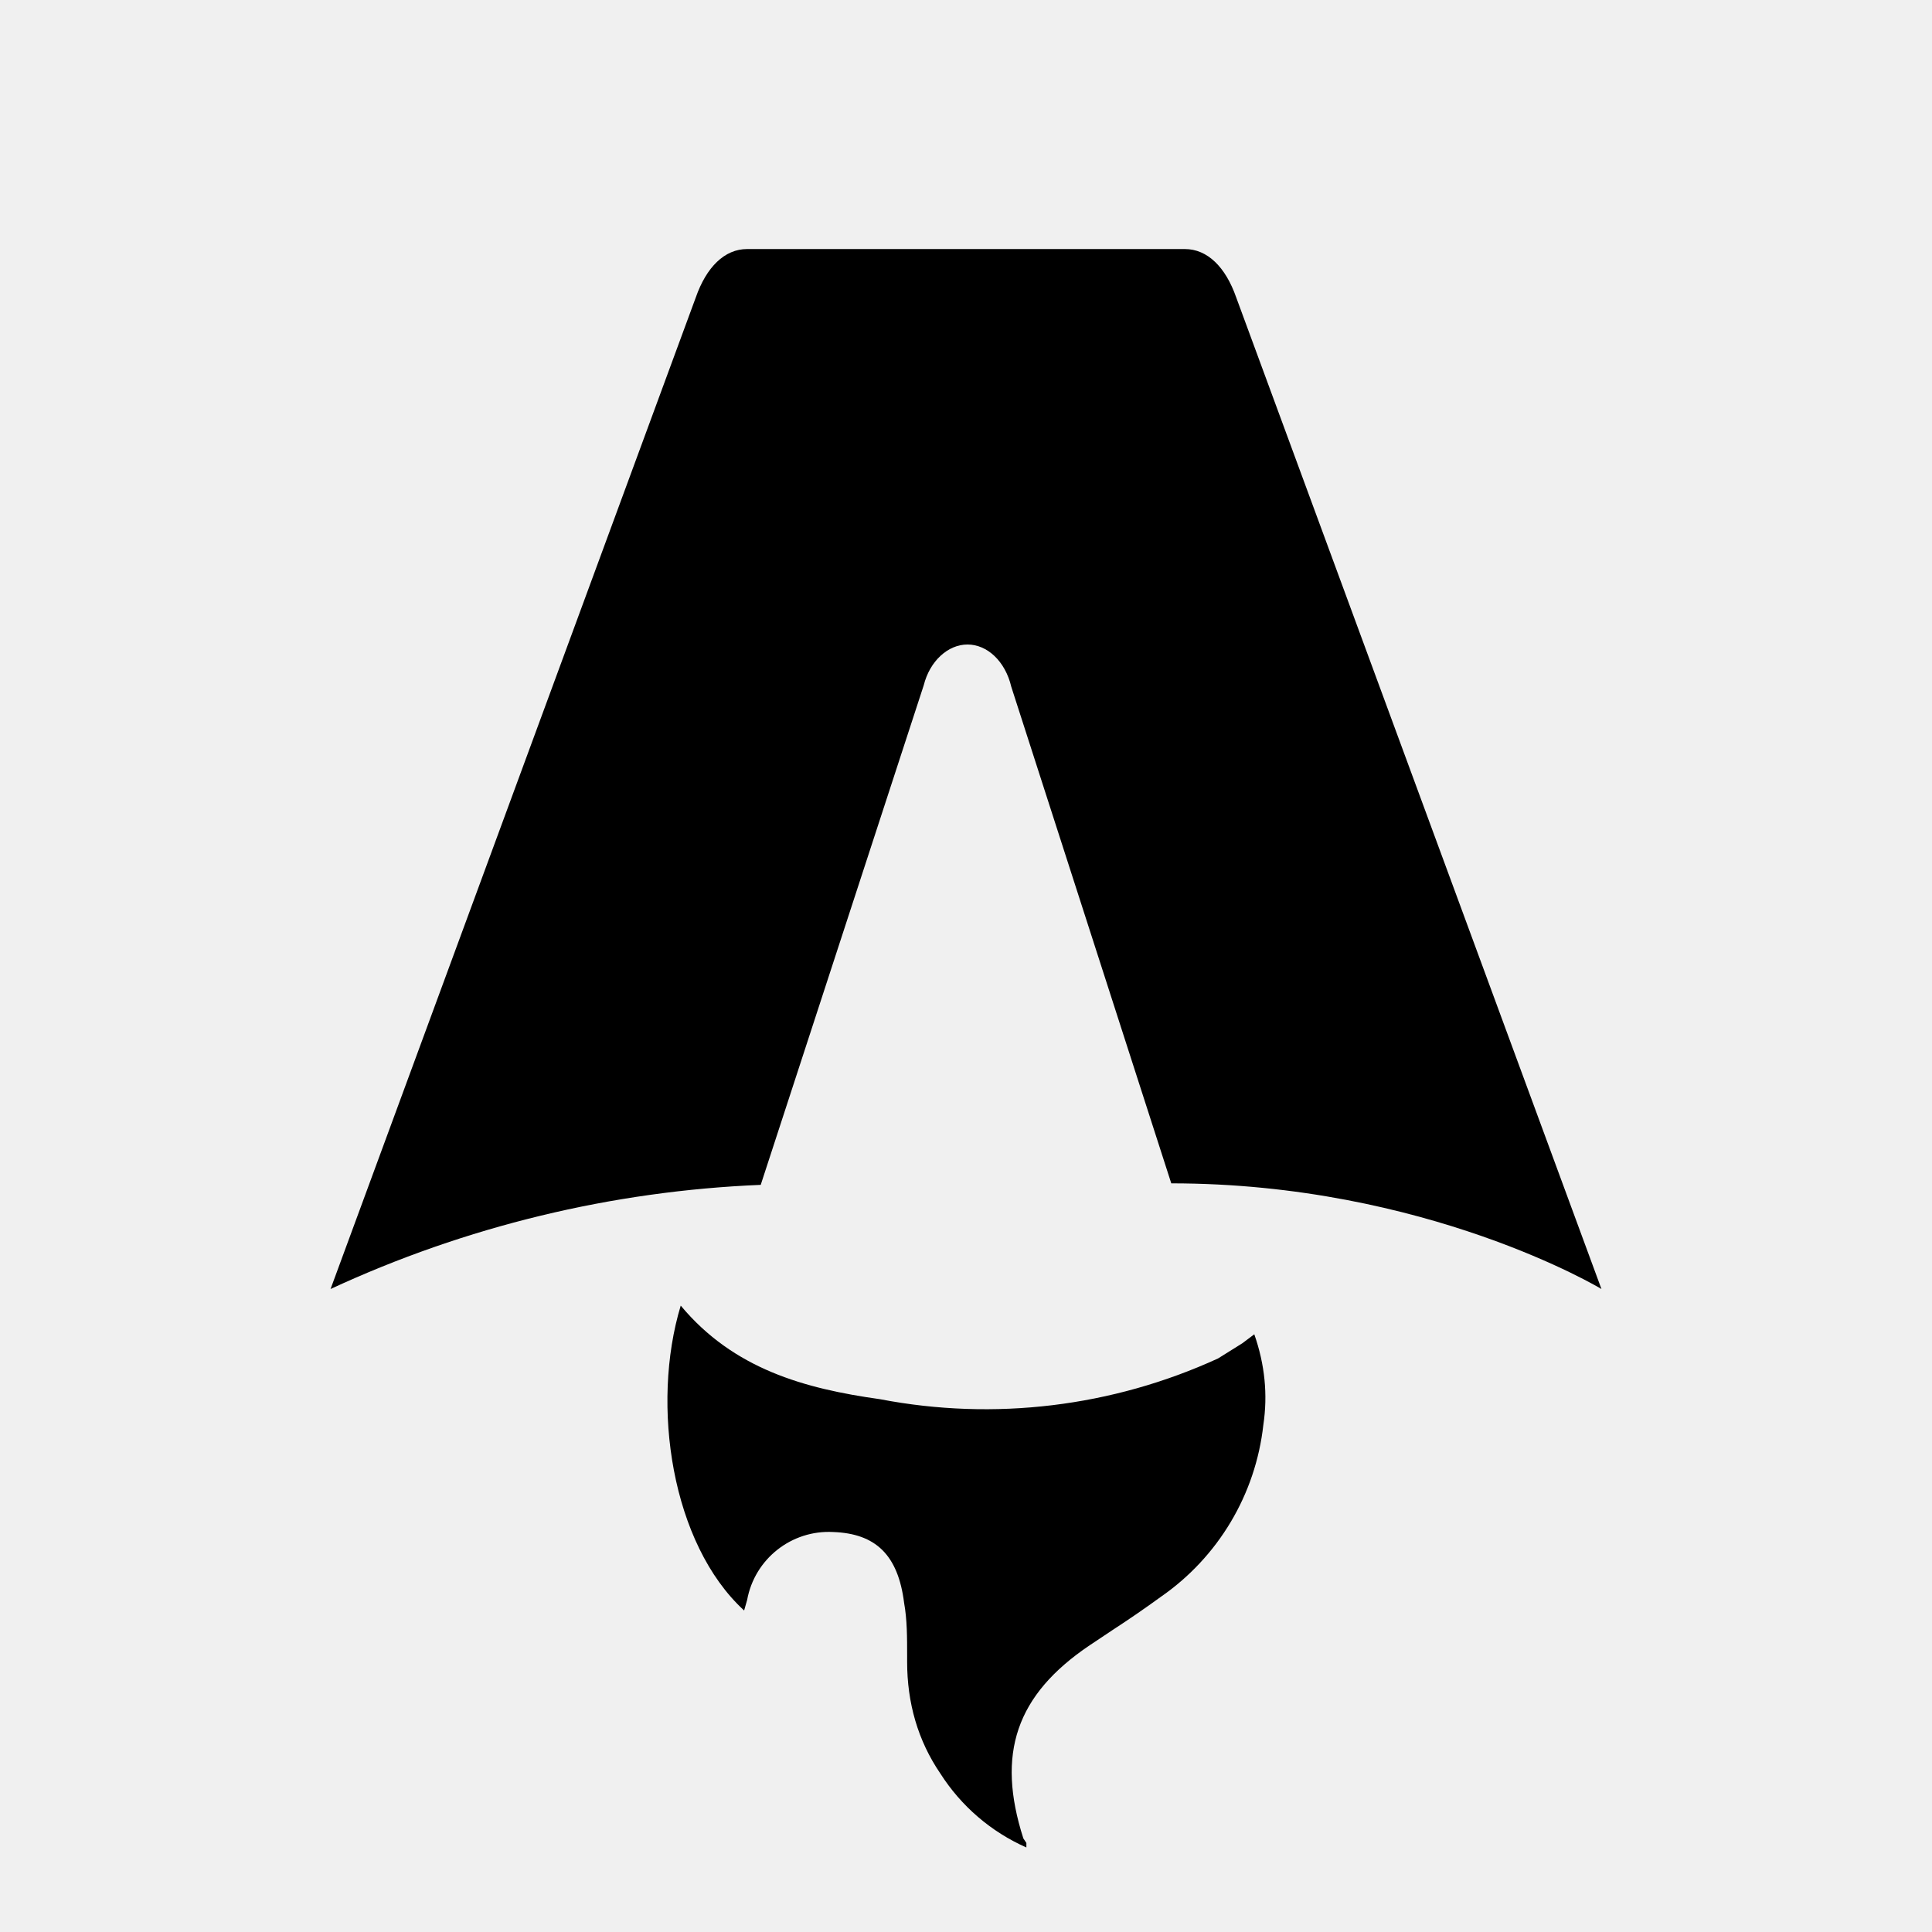
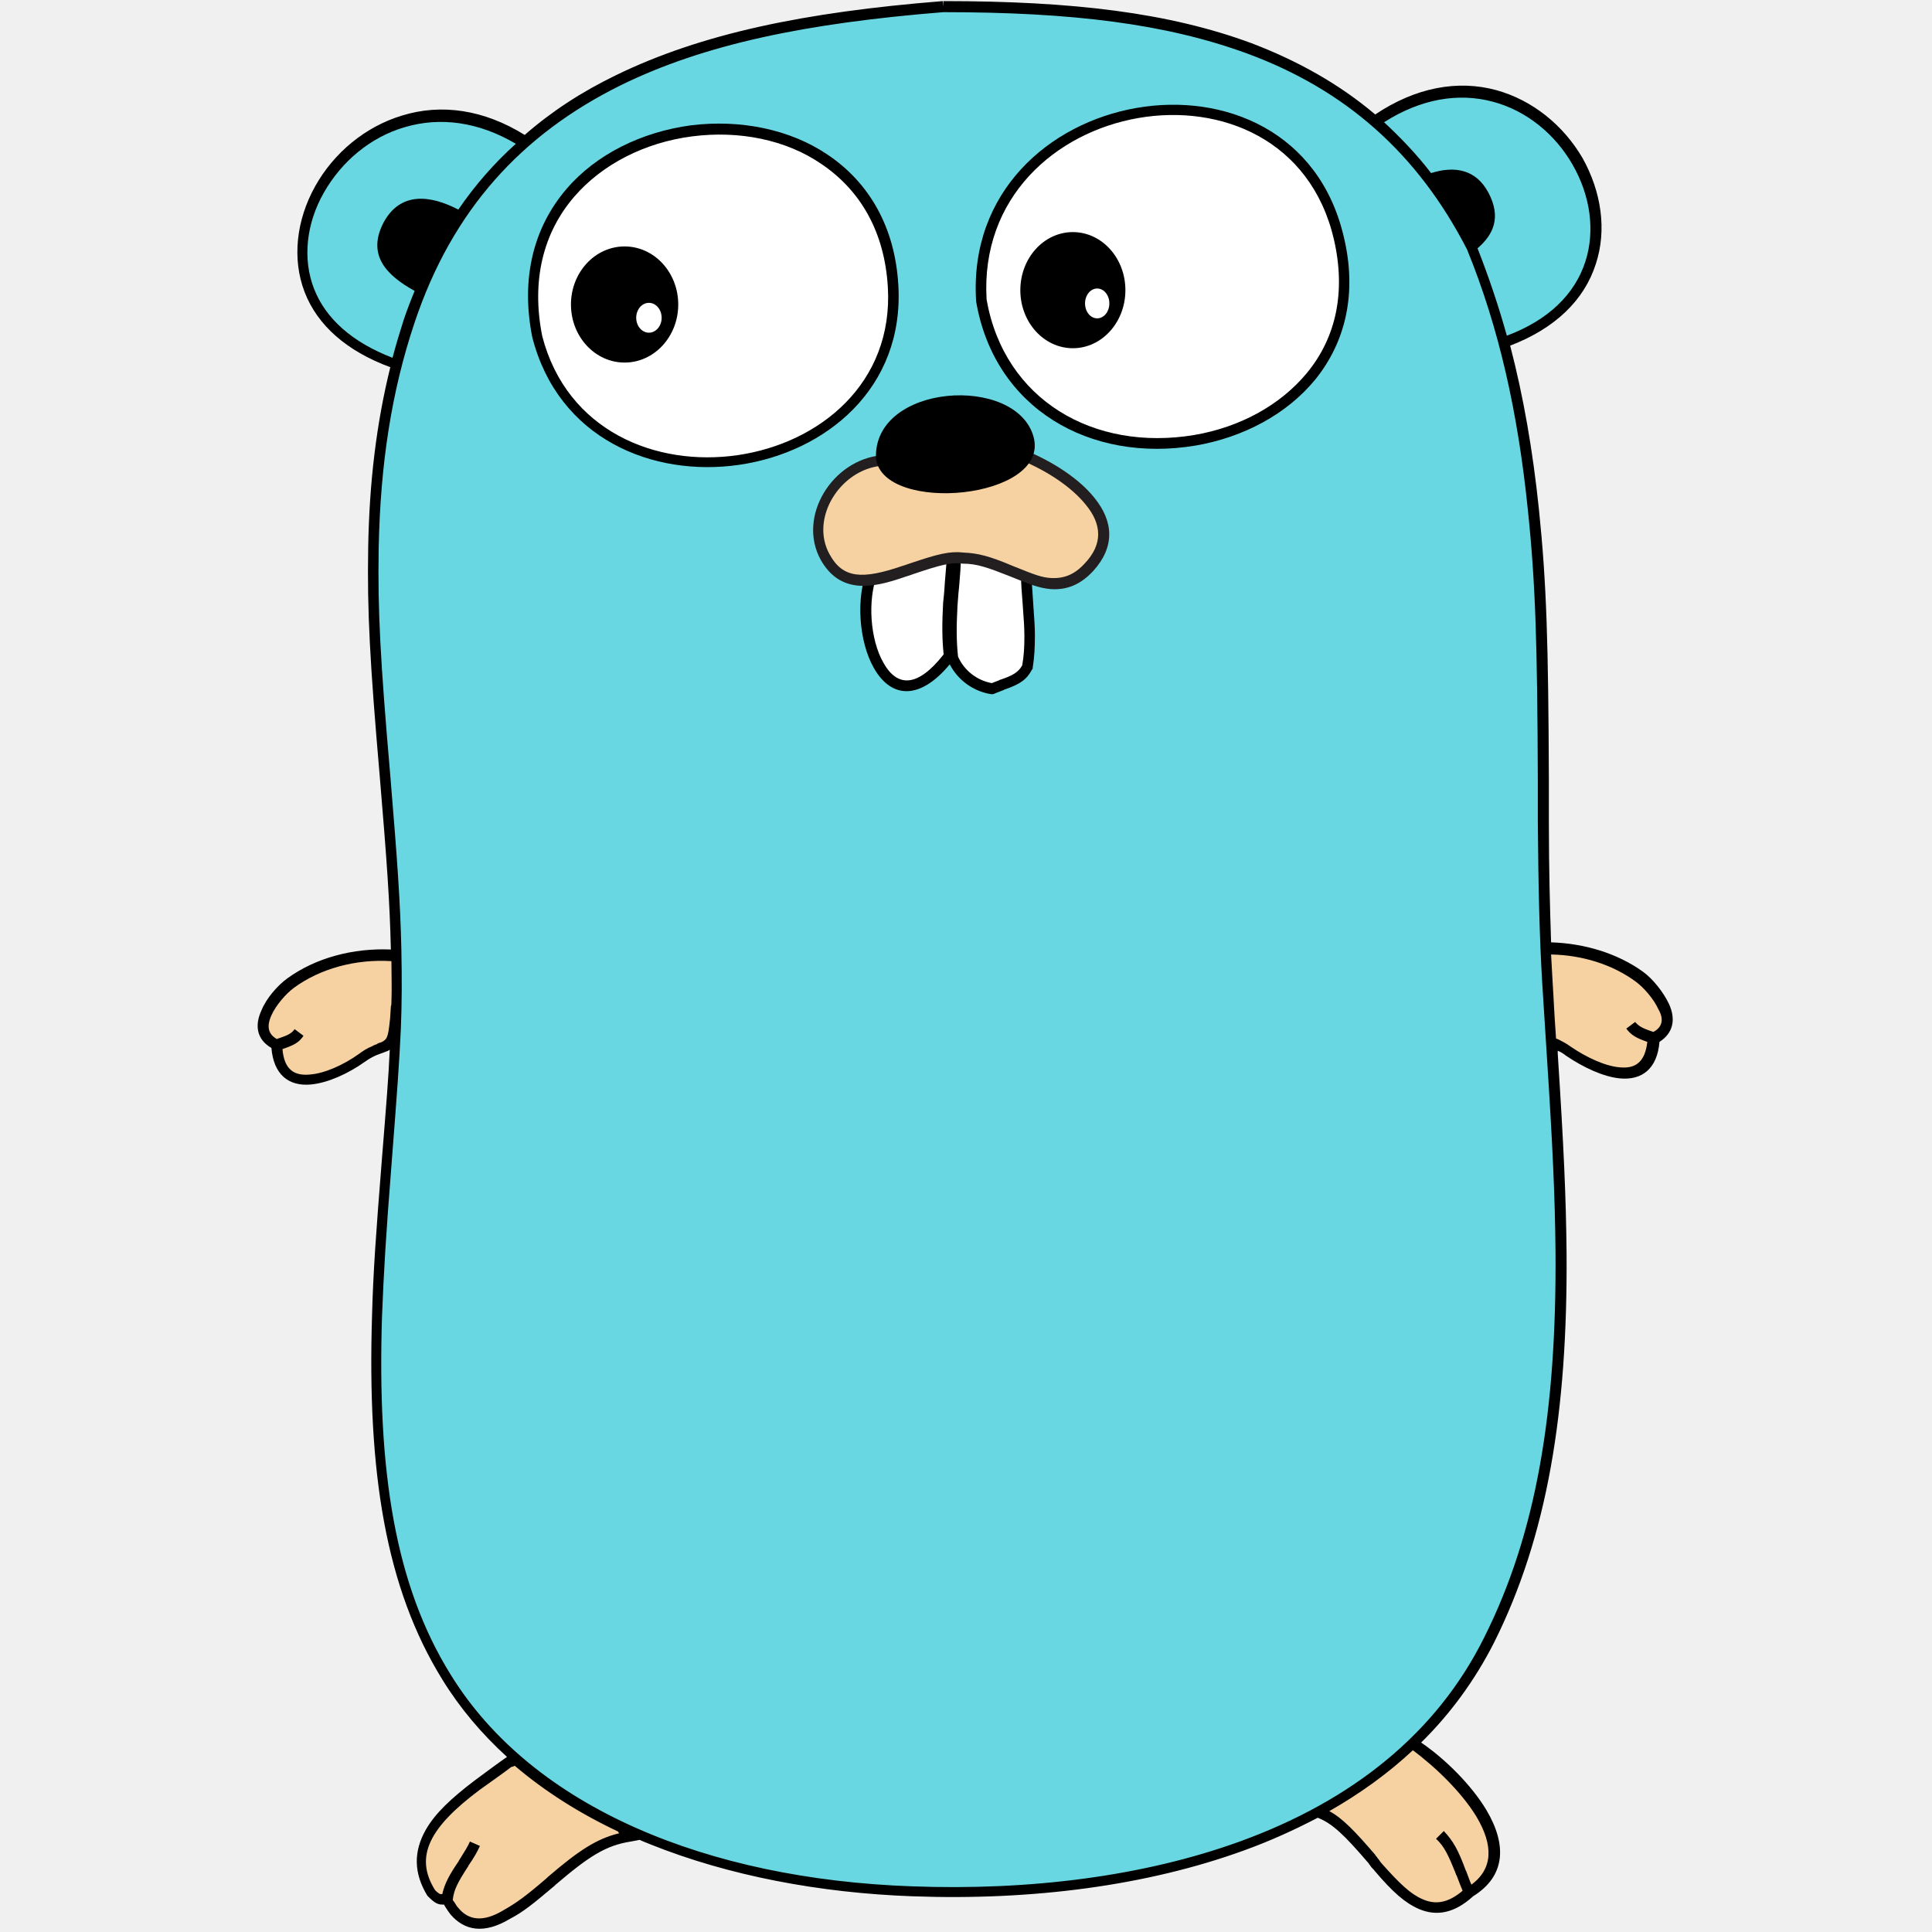
- <svg xmlns="http://www.w3.org/2000/svg" fill="none" viewBox="0 0 128 128">
-   <path d="M50.4 78.5a75.1 75.1 0 0 0-28.5 6.9l24.2-65.7c.7-2 1.9-3.2 3.4-3.2h29c1.5 0 2.7 1.2 3.4 3.2l24.2 65.7s-11.6-7-28.5-7L67 45.5c-.4-1.7-1.6-2.8-2.9-2.8-1.3 0-2.5 1.1-2.9 2.7L50.4 78.5Zm-1.1 28.2Zm-4.2-20.2c-2 6.6-.6 15.8 4.2 20.2a17.5 17.5 0 0 1 .2-.7 5.5 5.5 0 0 1 5.7-4.5c2.8.1 4.3 1.5 4.7 4.7.2 1.1.2 2.3.2 3.5v.4c0 2.7.7 5.2 2.2 7.4a13 13 0 0 0 5.7 4.9v-.3l-.2-.3c-1.8-5.6-.5-9.5 4.4-12.8l1.5-1a73 73 0 0 0 3.2-2.2 16 16 0 0 0 6.8-11.4c.3-2 .1-4-.6-6l-.8.6-1.6 1a37 37 0 0 1-22.4 2.7c-5-.7-9.7-2-13.2-6.2Z" />
-   <style>
-         path { fill: #000; }
-         @media (prefers-color-scheme: dark) {
-             path { fill: #FFF; }
-         }
-     </style>
+ <svg viewBox="-46 0 348 348" version="1.1" preserveAspectRatio="xMidYMid" fill="#000000">
+   <g id="SVGRepo_bgCarrier" stroke-width="0" />
+   <g id="SVGRepo_tracerCarrier" stroke-linecap="round" stroke-linejoin="round" />
+   <g id="SVGRepo_iconCarrier">
+     <g>
+       <path d="M3.686,188.165 C4.184,198.425 14.444,193.644 19.026,190.456 C23.409,187.368 24.704,189.958 25.102,183.981 C25.401,179.997 25.799,176.112 25.6,172.128 C18.926,171.53 11.754,173.124 6.275,177.108 C3.387,179.1 -1.793,185.675 3.686,188.165" fill="#F6D2A2"> </path>
+       <path d="M208.187,314.272 C216.056,319.153 230.5,333.896 218.646,341.068 C207.29,351.427 200.915,329.612 190.954,326.624 C195.237,320.747 200.616,315.368 208.187,314.272 L208.187,314.272 L208.187,314.272 Z" fill="#F6D2A2"> </path>
+       <path d="M67.337,330.907 C58.073,332.302 52.893,340.669 45.124,344.953 C37.852,349.236 35.063,343.558 34.465,342.363 C33.37,341.865 33.469,342.861 31.676,341.068 C24.903,330.409 38.649,322.64 45.821,317.36 C55.782,315.368 62.058,324.034 67.337,330.907 L67.337,330.907 L67.337,330.907 Z" fill="#F6D2A2"> </path>
+       <path d="M251.916,186.87 C251.418,197.13 241.158,192.349 236.576,189.161 C232.193,186.073 230.898,188.663 230.5,182.686 C230.201,178.702 229.802,174.817 230.002,170.833 C236.675,170.235 243.847,171.829 249.326,175.813 C252.115,177.805 257.395,184.38 251.916,186.87" fill="#F6D2A2"> </path>
+       <path d="M224.722,61.759 C260.283,49.208 232.492,0.498 201.513,22.014 C181.192,4.582 153.202,1.395 123.816,1.395 C95.029,3.686 67.636,8.965 48.511,25.7 C17.631,5.777 -10.858,53.591 25.401,65.644 C15.24,105.089 26.795,145.332 25.202,185.475 C23.707,221.535 14.244,269.846 34.266,302.219 C51.3,329.911 87.956,339.773 118.139,340.868 C156.688,342.263 203.405,332.8 222.132,295.446 C240.062,259.885 235.082,215.558 232.791,177.208 C230.5,138.459 234.783,99.113 224.722,61.759 L224.722,61.759 Z" fill="#69D7E2"> </path>
+       <path d="M254.605,180.794 C253.609,178.702 251.717,176.311 249.924,175.016 C245.342,171.729 239.465,169.936 233.388,169.737 C233.189,163.561 232.99,156.788 232.99,148.221 L232.99,140.451 C232.89,115.947 232.591,105.189 231.197,91.742 C230.101,81.183 228.408,71.421 226.017,62.257 C234.086,59.169 239.365,54.089 241.457,47.514 C243.449,41.438 242.453,34.565 239.066,28.489 C235.58,22.512 230.002,18.03 223.527,16.237 C216.554,14.344 208.984,15.739 201.712,20.619 C195.237,15.141 187.767,10.957 179.399,7.77 C164.557,2.291 147.325,0.199 123.916,0.199 L123.916,1.195 L123.816,0.199 C98.814,2.191 80.286,6.076 64.946,13.547 C58.77,16.535 53.292,20.121 48.511,24.305 C41.139,19.723 33.469,18.627 26.397,20.819 C19.823,22.811 14.145,27.493 10.758,33.569 C7.371,39.645 6.574,46.618 8.865,52.595 C11.156,58.571 16.436,63.253 24.305,66.142 C21.815,76.202 20.52,86.861 20.321,98.615 C20.121,110.07 20.619,119.234 22.412,139.953 C23.707,155.393 24.205,162.465 24.405,171.032 C17.631,170.733 10.858,172.526 5.777,176.212 C3.984,177.507 1.992,179.798 1.096,181.989 C-0.199,184.778 0.299,187.268 2.889,188.763 C3.287,193.544 5.977,195.735 10.061,195.337 C13.049,195.038 16.635,193.444 19.723,191.253 C20.42,190.755 21.118,190.356 21.815,190.058 C22.114,189.958 22.313,189.858 22.612,189.759 C22.612,189.759 23.209,189.56 23.409,189.46 C23.707,189.36 24.006,189.261 24.205,189.061 C24.006,193.743 23.608,198.624 22.711,209.781 C21.715,222.332 21.217,229.205 21.018,236.875 C20.121,265.363 23.508,286.082 33.668,302.518 C36.856,307.698 40.741,312.28 45.323,316.464 C44.426,317.061 40.641,319.851 39.446,320.747 C35.262,323.935 32.374,326.624 30.68,329.612 C28.489,333.497 28.489,337.382 30.979,341.466 L31.079,341.566 L31.178,341.665 C32.274,342.761 32.872,343.06 33.668,343.06 L33.768,343.06 L33.967,343.06 L33.967,343.06 C34.067,343.259 34.167,343.359 34.266,343.558 C34.565,344.056 34.864,344.454 35.163,344.853 C37.653,347.742 41.139,348.439 45.821,345.65 C48.311,344.355 50.104,342.861 53.889,339.673 C53.989,339.574 53.989,339.574 54.089,339.474 C60.165,334.294 63.153,332.402 67.636,331.704 L69.23,331.405 C69.827,331.704 70.425,331.904 71.122,332.202 C85.267,337.88 101.703,340.968 118.338,341.566 C139.854,342.363 160.573,339.673 178.104,333.298 C182.786,331.605 187.169,329.612 191.353,327.421 C193.942,328.417 196.134,330.509 200.318,335.39 C200.517,335.589 200.517,335.589 200.616,335.788 C200.816,335.988 200.816,336.087 200.915,336.187 C201.114,336.486 201.413,336.685 201.612,336.984 C204.9,340.868 207.091,342.761 209.581,343.857 C212.868,345.251 216.056,344.554 219.343,341.566 C225.121,337.98 225.519,332.402 221.734,326.026 C219.044,321.544 214.363,316.862 209.98,313.874 C215.16,308.794 219.642,302.718 223.128,295.844 C232.691,276.719 236.377,254.406 236.177,225.718 C236.078,215.558 235.679,206.693 234.584,189.759 L234.584,189.261 C235.082,189.46 235.58,189.759 236.078,190.157 C239.166,192.249 242.752,193.942 245.74,194.241 C249.824,194.64 252.514,192.448 252.912,187.667 L252.912,187.667 C255.402,186.073 255.9,183.583 254.605,180.794 L254.605,180.794 Z M222.929,18.328 C228.906,19.922 234.086,24.106 237.273,29.684 C240.461,35.262 241.357,41.538 239.564,47.116 C237.672,52.993 232.89,57.675 225.419,60.464 C223.925,55.085 222.132,49.805 220.14,44.725 C223.029,42.235 224.423,39.147 222.132,34.764 C219.841,30.381 215.857,29.883 211.773,31.178 C209.183,27.791 206.294,24.803 203.306,22.014 C209.88,17.83 216.654,16.635 222.929,18.328 L222.929,18.328 Z M10.559,51.997 C8.467,46.618 9.164,40.243 12.352,34.665 C15.539,29.086 20.719,24.704 26.895,22.911 C33.27,21.018 40.143,21.914 46.917,25.899 C43.032,29.385 39.546,33.37 36.557,37.753 C31.377,35.063 26.098,34.565 23.11,40.044 C20.022,45.921 23.608,49.606 28.688,52.395 C27.991,54.089 27.293,55.882 26.696,57.675 C25.998,59.866 25.301,62.157 24.704,64.448 C17.432,61.659 12.651,57.376 10.559,51.997 L10.559,51.997 Z M22.612,187.767 C22.512,187.767 21.914,187.966 21.914,188.065 C21.616,188.165 21.317,188.265 21.018,188.464 C20.221,188.763 19.424,189.261 18.627,189.858 C15.838,191.851 12.451,193.345 9.861,193.544 C6.873,193.843 5.18,192.548 4.881,188.962 C6.973,188.265 7.869,187.767 8.666,186.571 L7.072,185.376 C6.475,186.173 5.877,186.472 4.084,187.069 L4.084,187.069 C3.984,187.069 3.984,187.069 3.885,187.169 C2.291,186.272 1.992,184.878 2.889,182.886 C3.686,181.093 5.479,179.001 6.973,177.905 C11.754,174.419 18.129,172.725 24.504,173.124 C24.504,175.614 24.604,178.104 24.504,180.495 C24.504,180.794 24.504,180.993 24.405,181.292 C24.305,182.686 24.305,183.284 24.205,183.981 L24.205,183.981 C23.907,186.87 23.707,187.268 22.612,187.767 L22.612,187.767 Z M52.694,338.079 C52.595,338.179 52.595,338.179 52.495,338.279 C48.809,341.466 47.016,342.761 44.725,344.056 C40.94,346.347 38.35,345.849 36.557,343.658 C36.258,343.359 36.059,342.96 35.86,342.661 C35.76,342.562 35.661,342.363 35.561,342.263 C35.561,342.263 35.561,342.263 35.561,342.163 C35.76,340.37 36.458,339.075 38.251,336.286 C38.35,336.187 38.35,336.187 38.35,336.087 C39.446,334.493 39.944,333.597 40.442,332.501 L38.649,331.704 C38.251,332.601 37.753,333.398 36.756,334.991 C36.657,335.091 36.657,335.091 36.657,335.191 C34.864,337.781 34.067,339.374 33.668,341.167 L33.569,341.167 C33.569,341.167 33.569,341.167 33.469,341.167 L33.27,341.167 C33.071,341.068 32.772,340.868 32.374,340.47 C28.489,334.294 31.577,329.015 40.342,322.44 C41.438,321.644 45.124,319.054 46.12,318.257 C46.319,318.257 46.518,318.157 46.718,318.058 C52.096,322.64 58.372,326.624 65.345,329.911 L65.345,329.911 C65.345,330.011 65.444,330.111 65.544,330.21 C61.46,331.206 58.272,333.298 52.694,338.079 L52.694,338.079 Z M219.941,327.222 C223.029,332.402 222.929,336.585 219.044,339.474 C218.746,338.876 218.546,338.179 218.148,337.183 C218.148,337.083 218.148,337.083 218.048,336.984 C216.654,333.198 215.757,331.605 214.064,329.812 L212.669,331.206 C214.163,332.601 214.861,334.095 216.255,337.581 C216.255,337.681 216.255,337.681 216.355,337.781 C216.853,339.075 217.152,339.872 217.451,340.57 C214.861,342.761 212.57,343.16 210.179,342.064 C208.087,341.167 206.095,339.275 202.907,335.689 C202.708,335.489 202.509,335.191 202.31,334.892 C202.21,334.792 202.111,334.693 202.011,334.493 C201.812,334.294 201.812,334.294 201.712,334.095 C198.026,329.812 195.835,327.521 193.444,326.226 C199.023,323.038 204.003,319.452 208.486,315.268 C212.669,318.356 217.351,322.939 219.941,327.222 L219.941,327.222 Z M221.335,294.948 C212.769,312.181 197.628,324.333 177.307,331.704 C159.975,337.98 139.455,340.57 118.238,339.773 C81.681,338.478 50.005,325.728 35.163,301.622 C25.202,285.584 21.914,265.164 22.811,237.074 C23.11,229.404 23.508,222.531 24.504,209.98 C25.6,195.835 25.899,191.751 26.198,185.376 C26.397,180.794 26.397,176.112 26.297,171.132 C26.098,162.366 25.6,155.393 24.305,139.754 C22.512,119.035 22.014,109.97 22.213,98.615 C22.512,83.673 24.504,70.525 28.688,58.073 C35.461,37.852 47.913,24.205 65.843,15.34 C80.884,7.969 99.113,4.184 123.916,2.191 C147.125,2.191 164.059,4.283 178.702,9.662 C196.233,16.137 209.282,27.493 218.247,44.925 C224.025,59.069 227.412,74.31 229.205,91.841 C230.599,105.189 230.898,115.947 230.998,140.352 L230.998,148.121 C231.097,160.174 231.296,168.641 231.795,177.108 C231.994,180.395 232.093,181.79 232.591,189.659 C233.687,206.593 234.086,215.359 234.185,225.519 C234.384,254.107 230.798,276.121 221.335,294.948 L221.335,294.948 Z M251.816,185.874 L251.816,185.874 C251.717,185.874 251.617,185.774 251.518,185.774 C249.725,185.177 249.127,184.778 248.529,184.081 L246.935,185.276 C247.832,186.472 248.728,186.97 250.721,187.667 C250.322,191.253 248.629,192.548 245.74,192.249 C243.15,192.05 239.763,190.456 236.974,188.563 C236.177,187.966 235.381,187.567 234.584,187.169 C234.484,187.169 234.384,187.069 234.285,187.069 C233.886,181.591 233.886,180.196 233.687,177.307 C233.588,175.514 233.488,173.721 233.388,171.928 C238.967,172.028 244.445,173.721 248.629,176.809 C250.123,177.905 251.916,179.997 252.713,181.79 C253.709,183.483 253.51,184.977 251.816,185.874 L251.816,185.874 Z" fill="#000000"> </path>
+       <g transform="translate(108.9349, 96.95101)">
+         <path d="M29.983,7.172 C30.082,12.252 31.079,17.83 30.182,23.209 C28.788,25.799 26.198,26.098 23.907,27.094 C20.719,26.596 18.03,24.504 16.735,21.516 C15.938,15.44 16.934,9.662 17.233,3.586 C17.233,3.387 21.018,3.686 24.405,4.682 C27.293,5.578 29.983,7.072 29.983,7.172 L29.983,7.172 Z" fill="#FFFFFF"> </path>
+         <path d="M1.793,7.57 C-0.996,18.129 5.479,35.362 16.137,21.217 C15.34,15.24 16.237,9.463 16.535,3.586 C16.635,3.088 1.893,6.873 1.793,7.57 L1.793,7.57 Z" fill="#FFFFFF"> </path>
+         <path d="M31.178,11.854 C30.979,8.865 30.879,7.67 30.879,6.176 L30.879,5.479 L30.182,5.279 L17.631,1.395 L17.631,0.697 L16.336,0.996 L16.237,0.996 L16.237,1.096 L2.092,4.682 L1.594,4.781 L1.395,5.279 C-0.797,10.559 -0.299,18.528 2.49,23.409 C5.678,28.987 10.858,29.086 16.137,22.711 C17.631,25.6 20.42,27.592 23.608,28.09 L23.907,28.09 L24.205,27.991 C24.604,27.791 25.002,27.692 25.7,27.393 C25.799,27.393 25.799,27.393 25.899,27.293 C28.788,26.297 29.983,25.5 30.979,23.608 L31.079,23.508 L31.079,23.309 C31.377,21.516 31.477,19.623 31.477,17.532 C31.477,16.037 31.377,14.643 31.178,11.854 L31.178,11.854 Z M15.24,8.168 C15.141,9.961 15.041,10.658 14.942,11.654 C14.742,15.34 14.742,18.129 15.041,20.918 C10.36,26.895 6.674,26.895 4.184,22.412 C1.793,18.229 1.295,11.156 3.088,6.475 L15.639,3.287 C15.539,4.582 15.44,5.877 15.24,8.168 L15.24,8.168 Z M29.186,22.911 C28.489,24.106 27.592,24.704 25.202,25.5 C25.102,25.5 25.102,25.5 25.002,25.6 C24.405,25.799 24.006,25.998 23.707,26.098 C21.018,25.6 18.727,23.807 17.631,21.317 C17.332,18.627 17.332,15.838 17.532,12.153 C17.631,11.156 17.631,10.459 17.83,8.666 C18.03,6.375 18.129,4.981 18.129,3.686 L28.987,6.973 C28.987,8.268 29.086,9.463 29.286,12.053 C29.485,14.742 29.584,16.137 29.584,17.731 C29.584,19.623 29.485,21.317 29.186,22.911 L29.186,22.911 Z" fill="#000000"> </path>
+       </g>
+       <g transform="translate(48.47551, 21.97556)">
+         <path d="M2.291,38.749 C11.455,74.409 68.532,65.245 66.341,29.485 C63.751,-13.348 -6.475,-5.08 2.291,38.749" fill="#FFFFFF"> </path>
+         <path d="M67.337,29.385 C66.739,19.026 62.157,10.957 54.587,5.877 C47.813,1.295 38.848,-0.498 29.983,0.598 C21.118,1.793 12.949,5.777 7.57,12.053 C1.594,19.026 -0.697,28.19 1.395,38.749 L2.291,38.549 L1.395,38.749 C10.758,75.405 69.528,66.54 67.337,29.385 L67.337,29.385 Z M3.188,38.549 C1.195,28.489 3.387,19.922 8.965,13.447 C14.045,7.57 21.715,3.686 30.182,2.59 C38.649,1.494 47.116,3.188 53.491,7.57 C60.563,12.352 64.847,19.823 65.444,29.684 C67.536,64.448 12.053,72.816 3.188,38.549 L3.188,38.549 Z" fill="#000000"> </path>
+         <ellipse fill="#000000" cx="18.03" cy="32.872" rx="9.662" ry="10.459"> </ellipse>
+         <ellipse fill="#FFFFFF" cx="22.412" cy="35.262" rx="2.291" ry="2.689"> </ellipse>
+       </g>
+       <g transform="translate(129.6178, 18.09752)">
+         <path d="M1.195,35.96 C8.268,76.9 75.206,66.042 65.544,24.803 C56.878,-12.252 -1.195,-1.992 1.195,35.96" fill="#FFFFFF"> </path>
+         <path d="M66.44,24.604 C57.575,-13.547 -2.191,-3.088 0.199,36.059 L0.199,36.159 C3.486,55.483 20.719,65.345 39.745,62.157 C48.411,60.663 56.181,56.479 61.261,50.304 C66.839,43.43 68.831,34.565 66.44,24.604 L66.44,24.604 Z M59.767,49.108 C54.985,54.886 47.714,58.87 39.446,60.265 C21.416,63.253 5.279,53.989 2.092,35.86 C-0.1,-0.996 56.28,-10.858 64.647,25.002 C66.839,34.465 65.046,42.733 59.767,49.108 L59.767,49.108 Z" fill="#000000"> </path>
+         <ellipse fill="#000000" cx="17.631" cy="34.167" rx="9.463" ry="10.459"> </ellipse>
+         <ellipse fill="#FFFFFF" cx="22.014" cy="36.557" rx="2.191" ry="2.689"> </ellipse>
+       </g>
+       <g transform="translate(99.53638, 70.45107)">
+         <path d="M13.248,12.551 C5.379,13.248 -0.996,22.512 3.088,29.883 C8.467,39.645 20.52,28.987 27.991,29.983 C36.657,30.182 43.729,39.147 50.602,31.577 C58.272,23.209 47.315,15.041 38.649,11.455 L13.248,12.551 L13.248,12.551 Z" fill="#F6D2A2"> </path>
+         <path d="M51.598,19.225 C48.909,15.838 44.227,12.75 39.147,10.658 L38.948,10.559 L38.749,10.559 L13.248,11.555 C4.383,12.352 -1.992,22.612 2.291,30.381 C3.984,33.37 6.275,34.864 9.363,35.063 C11.654,35.163 14.045,34.665 17.731,33.37 C18.03,33.27 18.428,33.17 18.926,32.971 C23.907,31.278 25.899,30.78 27.891,31.079 L27.991,31.079 C30.381,31.079 32.374,31.776 36.159,33.27 C40.342,34.963 41.637,35.461 43.729,35.661 C46.618,35.86 49.108,34.864 51.399,32.374 C55.284,28.09 55.085,23.508 51.598,19.225 L51.598,19.225 Z M49.905,30.979 C48.012,33.071 46.12,33.768 43.829,33.668 C42.036,33.569 40.84,33.071 36.856,31.477 C32.872,29.784 30.68,29.186 28.09,29.086 C25.6,28.788 23.508,29.286 18.229,31.079 C17.731,31.278 17.332,31.377 17.033,31.477 C9.762,33.967 6.275,33.768 3.885,29.385 C0.299,22.911 5.777,14.145 13.248,13.447 L38.45,12.451 C43.231,14.444 47.514,17.332 50.005,20.42 C52.993,24.006 53.093,27.592 49.905,30.979 L49.905,30.979 Z" fill="#231F20"> </path>
+         <g transform="translate(11.95331, 0)" fill="#000000">
+           <path d="M28.688,8.268 C25.6,-3.088 -0.299,-1.395 0.299,12.153 C1.594,22.213 31.676,19.524 28.688,8.268 L28.688,8.268 Z">
+                     </path>
+         </g>
+       </g>
+     </g>
+   </g>
</svg>
